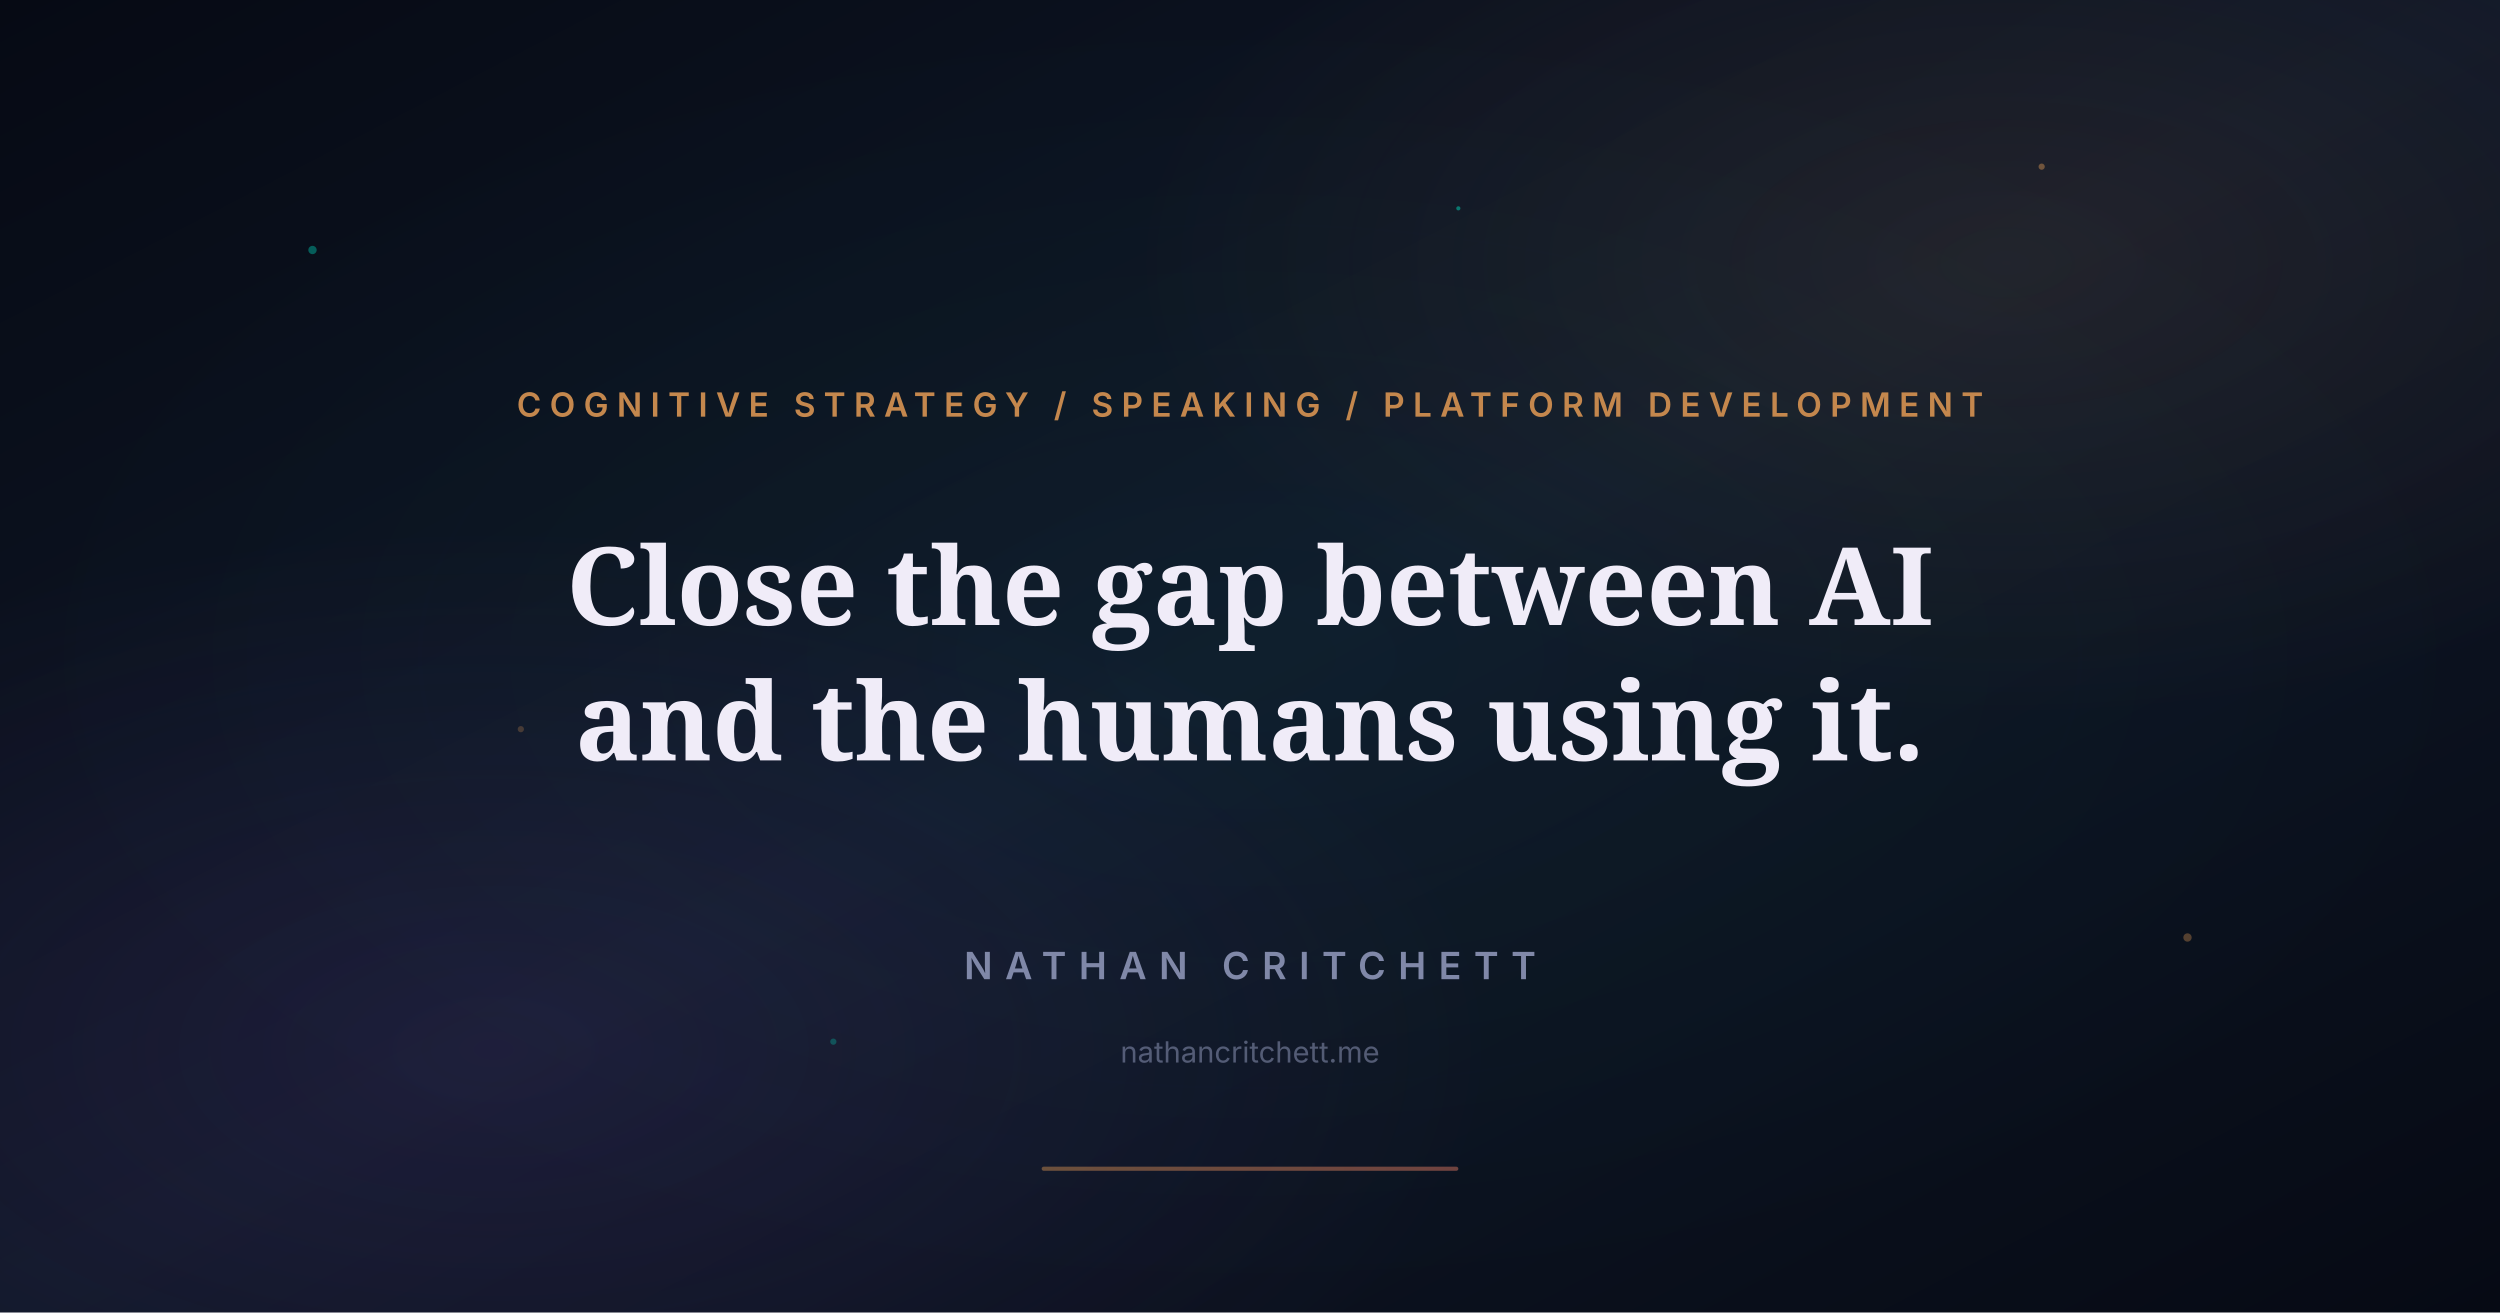
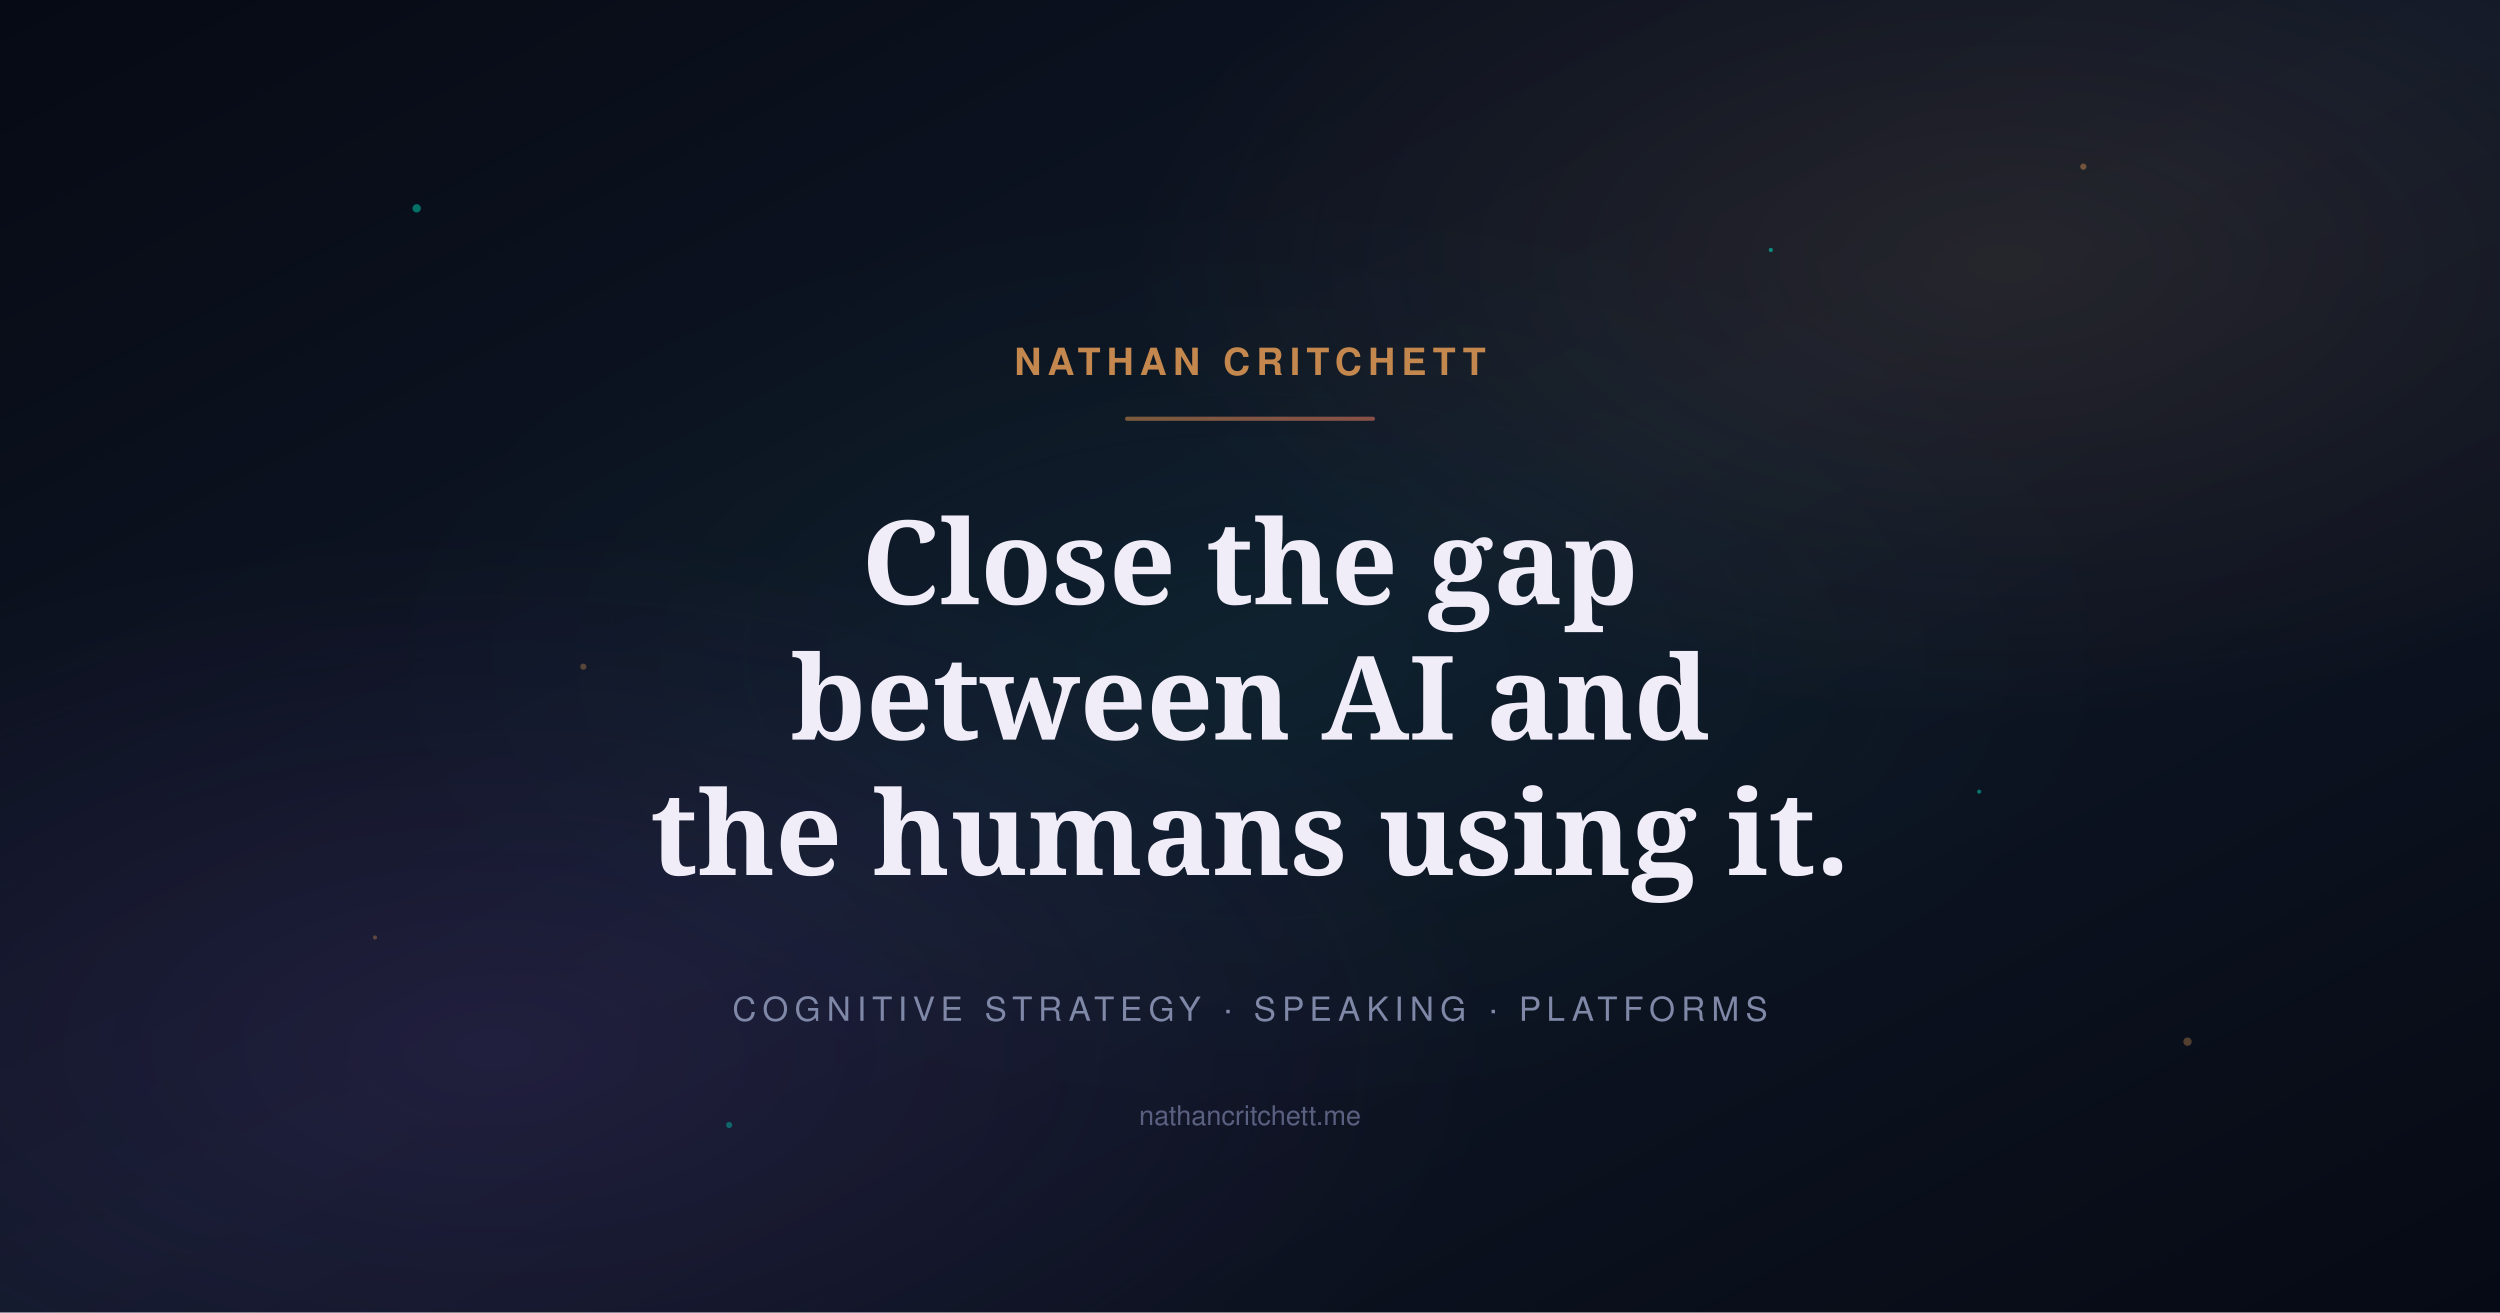
<svg xmlns="http://www.w3.org/2000/svg" width="1200" height="630" viewBox="0 0 1200 630">
  <defs>
    <linearGradient id="bg" x1="0%" y1="0%" x2="100%" y2="100%">
      <stop offset="0%" style="stop-color:#060A14" />
      <stop offset="50%" style="stop-color:#101828" />
      <stop offset="100%" style="stop-color:#060A14" />
    </linearGradient>
    <linearGradient id="gold" x1="0%" y1="0%" x2="100%" y2="0%">
      <stop offset="0%" style="stop-color:#C4874D" />
      <stop offset="100%" style="stop-color:#D4735E" />
    </linearGradient>
    <radialGradient id="glow1" cx="20%" cy="80%" r="40%">
-       <stop offset="0%" style="stop-color:#6B3FA0;stop-opacity:0.15" />
+       <stop offset="0%" style="stop-color:#6B3FA0;stop-opacity:0.18" />
      <stop offset="100%" style="stop-color:#6B3FA0;stop-opacity:0" />
    </radialGradient>
    <radialGradient id="glow2" cx="80%" cy="20%" r="35%">
-       <stop offset="0%" style="stop-color:#C4874D;stop-opacity:0.1" />
+       <stop offset="0%" style="stop-color:#C4874D;stop-opacity:0.12" />
      <stop offset="100%" style="stop-color:#C4874D;stop-opacity:0" />
    </radialGradient>
-     <radialGradient id="glow3" cx="50%" cy="50%" r="50%">
-       <stop offset="0%" style="stop-color:#00D4B8;stop-opacity:0.04" />
+     <radialGradient id="centerGlow" cx="50%" cy="50%" r="35%">
+       <stop offset="0%" style="stop-color:#00D4B8;stop-opacity:0.05" />
      <stop offset="100%" style="stop-color:#00D4B8;stop-opacity:0" />
    </radialGradient>
  </defs>
  <rect width="1200" height="630" fill="url(#bg)" />
  <rect width="1200" height="630" fill="url(#glow1)" />
  <rect width="1200" height="630" fill="url(#glow2)" />
-   <rect width="1200" height="630" fill="url(#glow3)" />
-   <circle cx="150" cy="120" r="2" fill="#00D4B8" opacity="0.4" />
-   <circle cx="980" cy="80" r="1.5" fill="#C4874D" opacity="0.5" />
-   <circle cx="400" cy="500" r="1.5" fill="#00D4B8" opacity="0.3" />
-   <circle cx="1050" cy="450" r="2" fill="#C4874D" opacity="0.4" />
-   <circle cx="700" cy="100" r="1" fill="#00D4B8" opacity="0.5" />
-   <circle cx="250" cy="350" r="1.5" fill="#C4874D" opacity="0.3" />
-   <text x="600" y="200" text-anchor="middle" font-family="system-ui, -apple-system, sans-serif" font-size="16" font-weight="600" letter-spacing="4" fill="#C4874D">COGNITIVE STRATEGY / SPEAKING / PLATFORM DEVELOPMENT</text>
-   <text x="600" y="300" text-anchor="middle" font-family="Georgia, serif" font-size="52" font-weight="700" fill="#F0ECF8">Close the gap between AI</text>
-   <text x="600" y="365" text-anchor="middle" font-family="Georgia, serif" font-size="52" font-weight="700" fill="#F0ECF8">and the humans using it.</text>
-   <text x="600" y="470" text-anchor="middle" font-family="system-ui, -apple-system, sans-serif" font-size="18" font-weight="600" letter-spacing="6" fill="#8088A8">NATHAN CRITCHETT</text>
-   <text x="600" y="510" text-anchor="middle" font-family="system-ui, -apple-system, sans-serif" font-size="14" fill="#8088A8" opacity="0.6">nathancritchett.me</text>
-   <rect x="500" y="560" width="200" height="2" rx="1" fill="url(#gold)" opacity="0.5" />
+   <rect width="1200" height="630" fill="url(#centerGlow)" />
+   <circle cx="200" cy="100" r="2" fill="#00D4B8" opacity="0.5" />
+   <circle cx="1000" cy="80" r="1.5" fill="#C4874D" opacity="0.5" />
+   <circle cx="350" cy="540" r="1.5" fill="#00D4B8" opacity="0.4" />
+   <circle cx="1050" cy="500" r="2" fill="#C4874D" opacity="0.4" />
+   <circle cx="850" cy="120" r="1" fill="#00D4B8" opacity="0.6" />
+   <circle cx="280" cy="320" r="1.5" fill="#C4874D" opacity="0.4" />
+   <circle cx="950" cy="380" r="1" fill="#00D4B8" opacity="0.5" />
+   <circle cx="180" cy="450" r="1" fill="#C4874D" opacity="0.4" />
+   <text x="600" y="180" text-anchor="middle" font-family="Helvetica, Arial, sans-serif" font-size="18" font-weight="700" letter-spacing="3" fill="#C4874D">NATHAN CRITCHETT</text>
+   <rect x="540" y="200" width="120" height="2" rx="1" fill="url(#gold)" opacity="0.6" />
+   <text x="600" y="290" text-anchor="middle" font-family="Georgia, serif" font-size="56" font-weight="700" fill="#F0ECF8">Close the gap</text>
+   <text x="600" y="355" text-anchor="middle" font-family="Georgia, serif" font-size="56" font-weight="700" fill="#F0ECF8">between AI and</text>
+   <text x="600" y="420" text-anchor="middle" font-family="Georgia, serif" font-size="56" font-weight="700" fill="#F0ECF8">the humans using it.</text>
+   <text x="600" y="490" text-anchor="middle" font-family="Helvetica, Arial, sans-serif" font-size="16" font-weight="500" letter-spacing="3" fill="#8088A8">COGNITIVE STRATEGY · SPEAKING · PLATFORMS</text>
+   <text x="600" y="540" text-anchor="middle" font-family="Helvetica, Arial, sans-serif" font-size="13" font-weight="400" fill="#5A6080">nathancritchett.me</text>
</svg>
